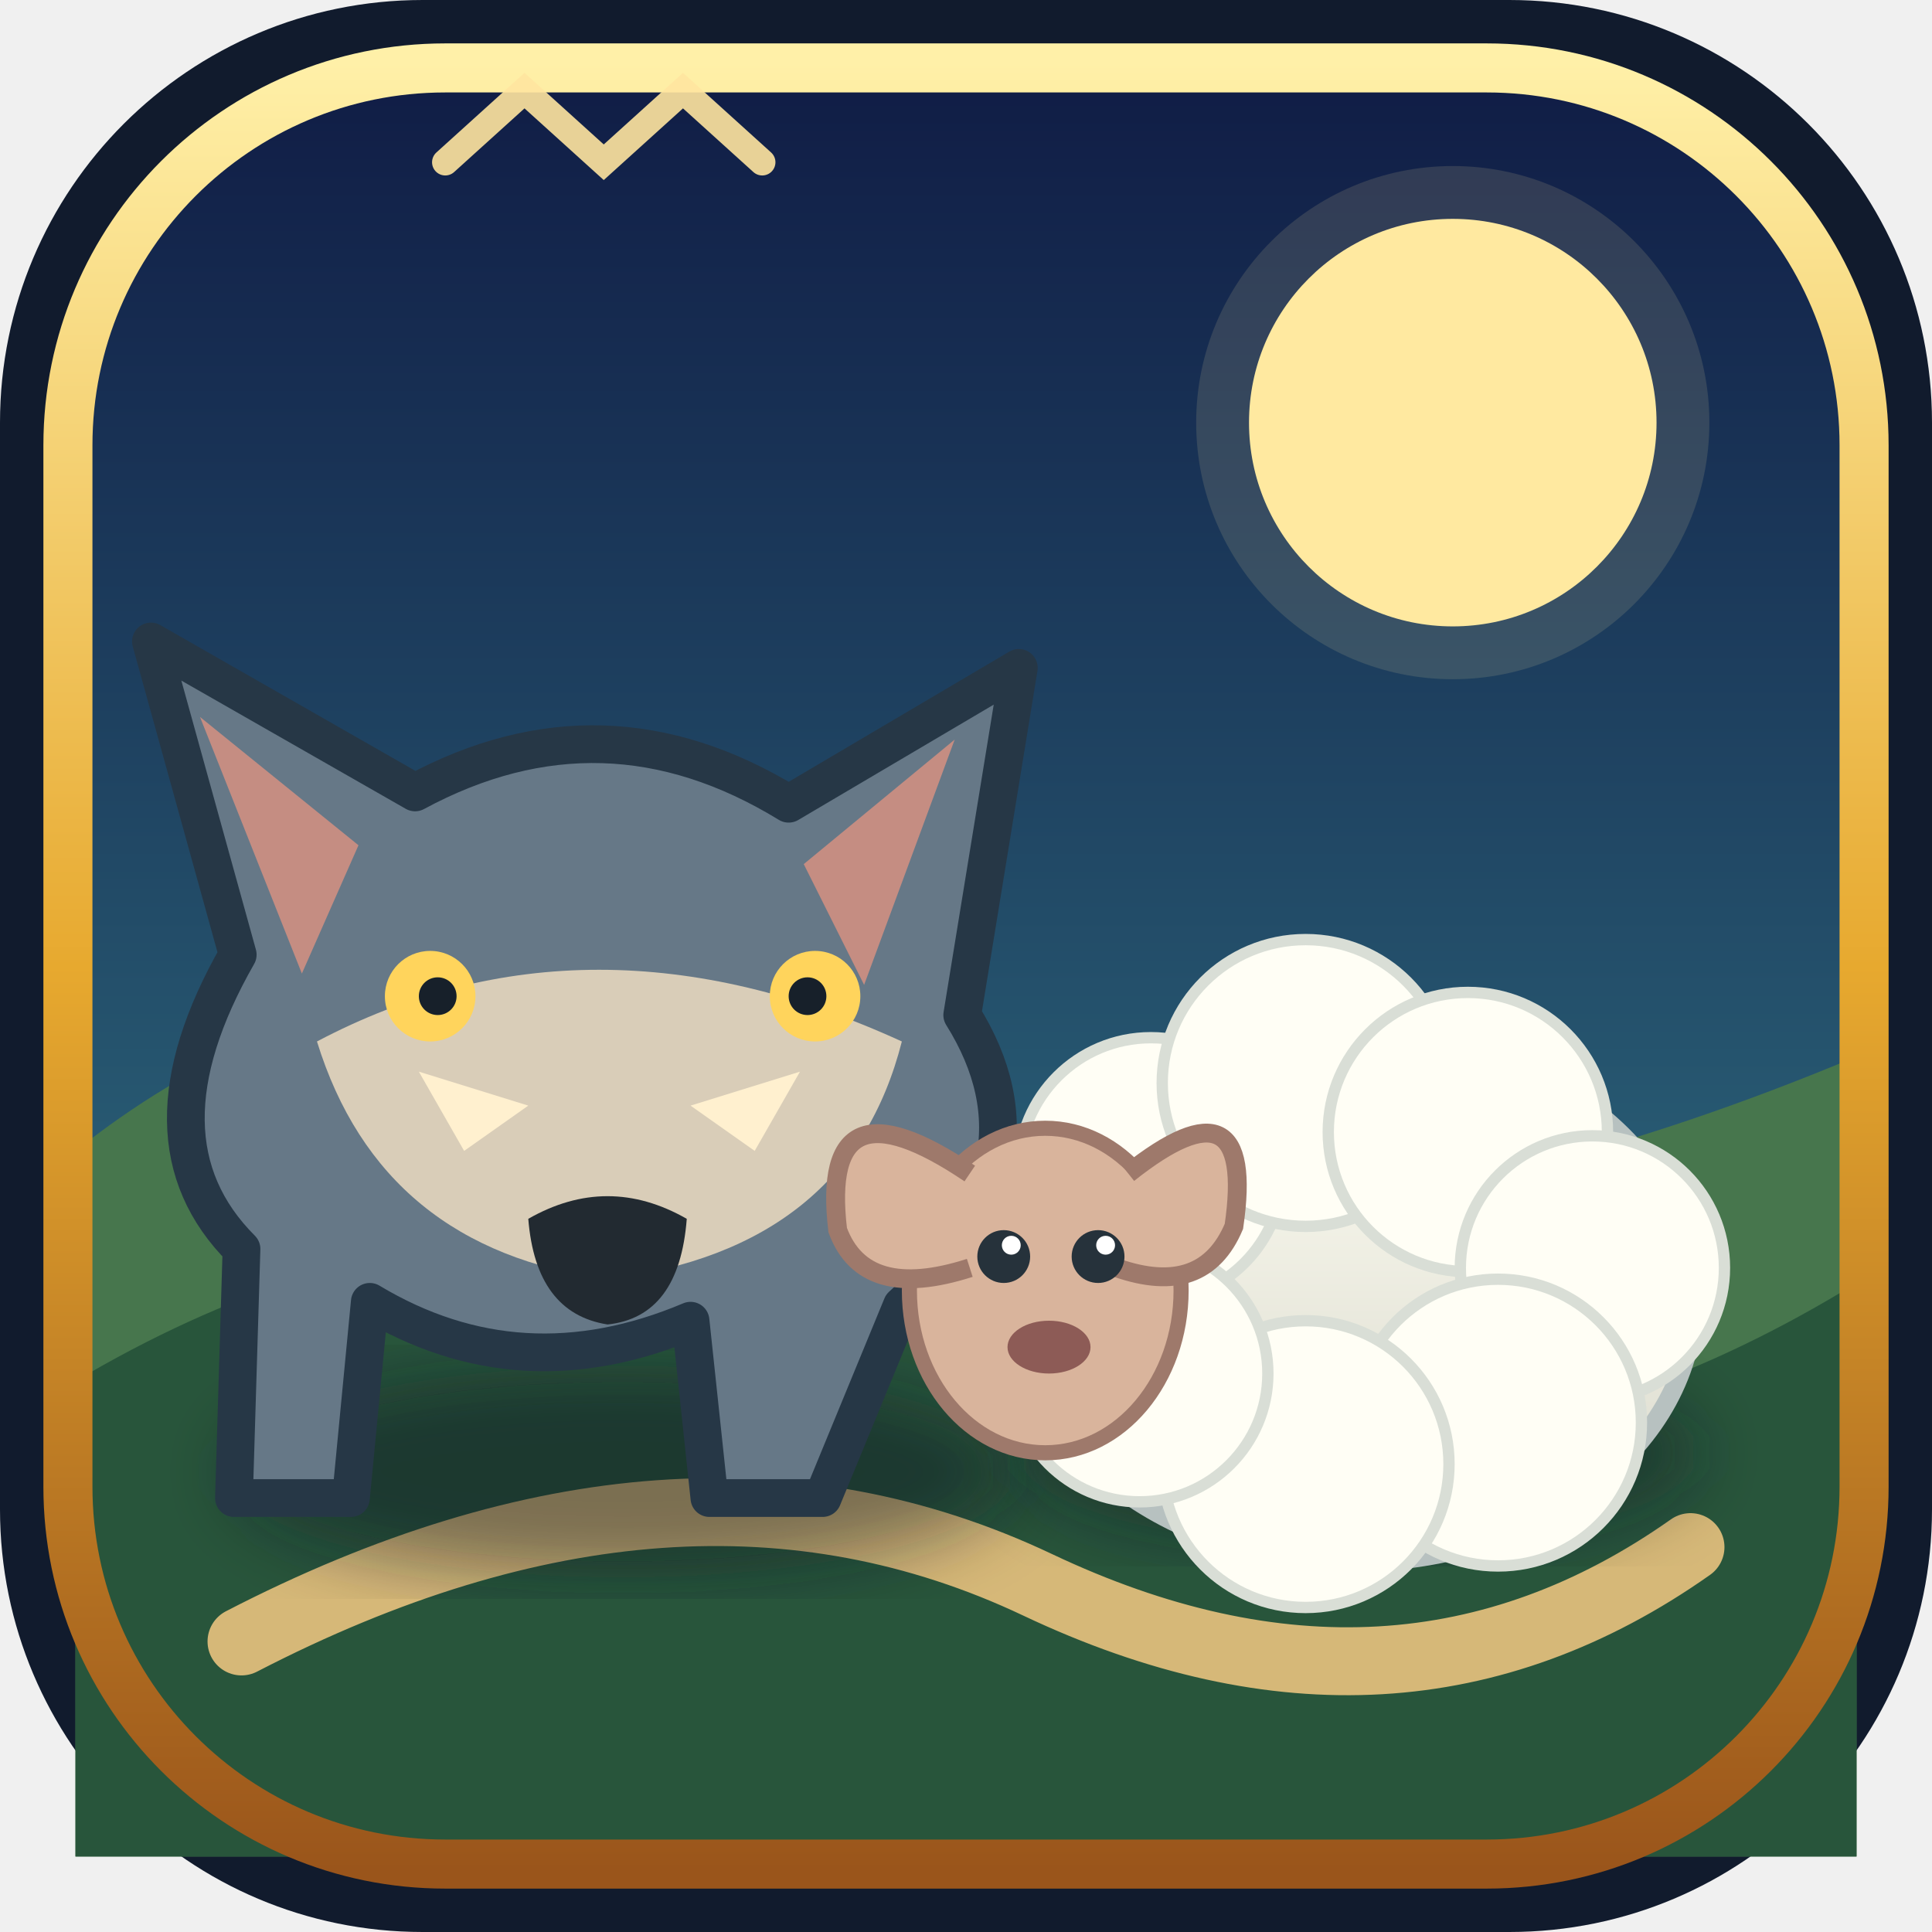
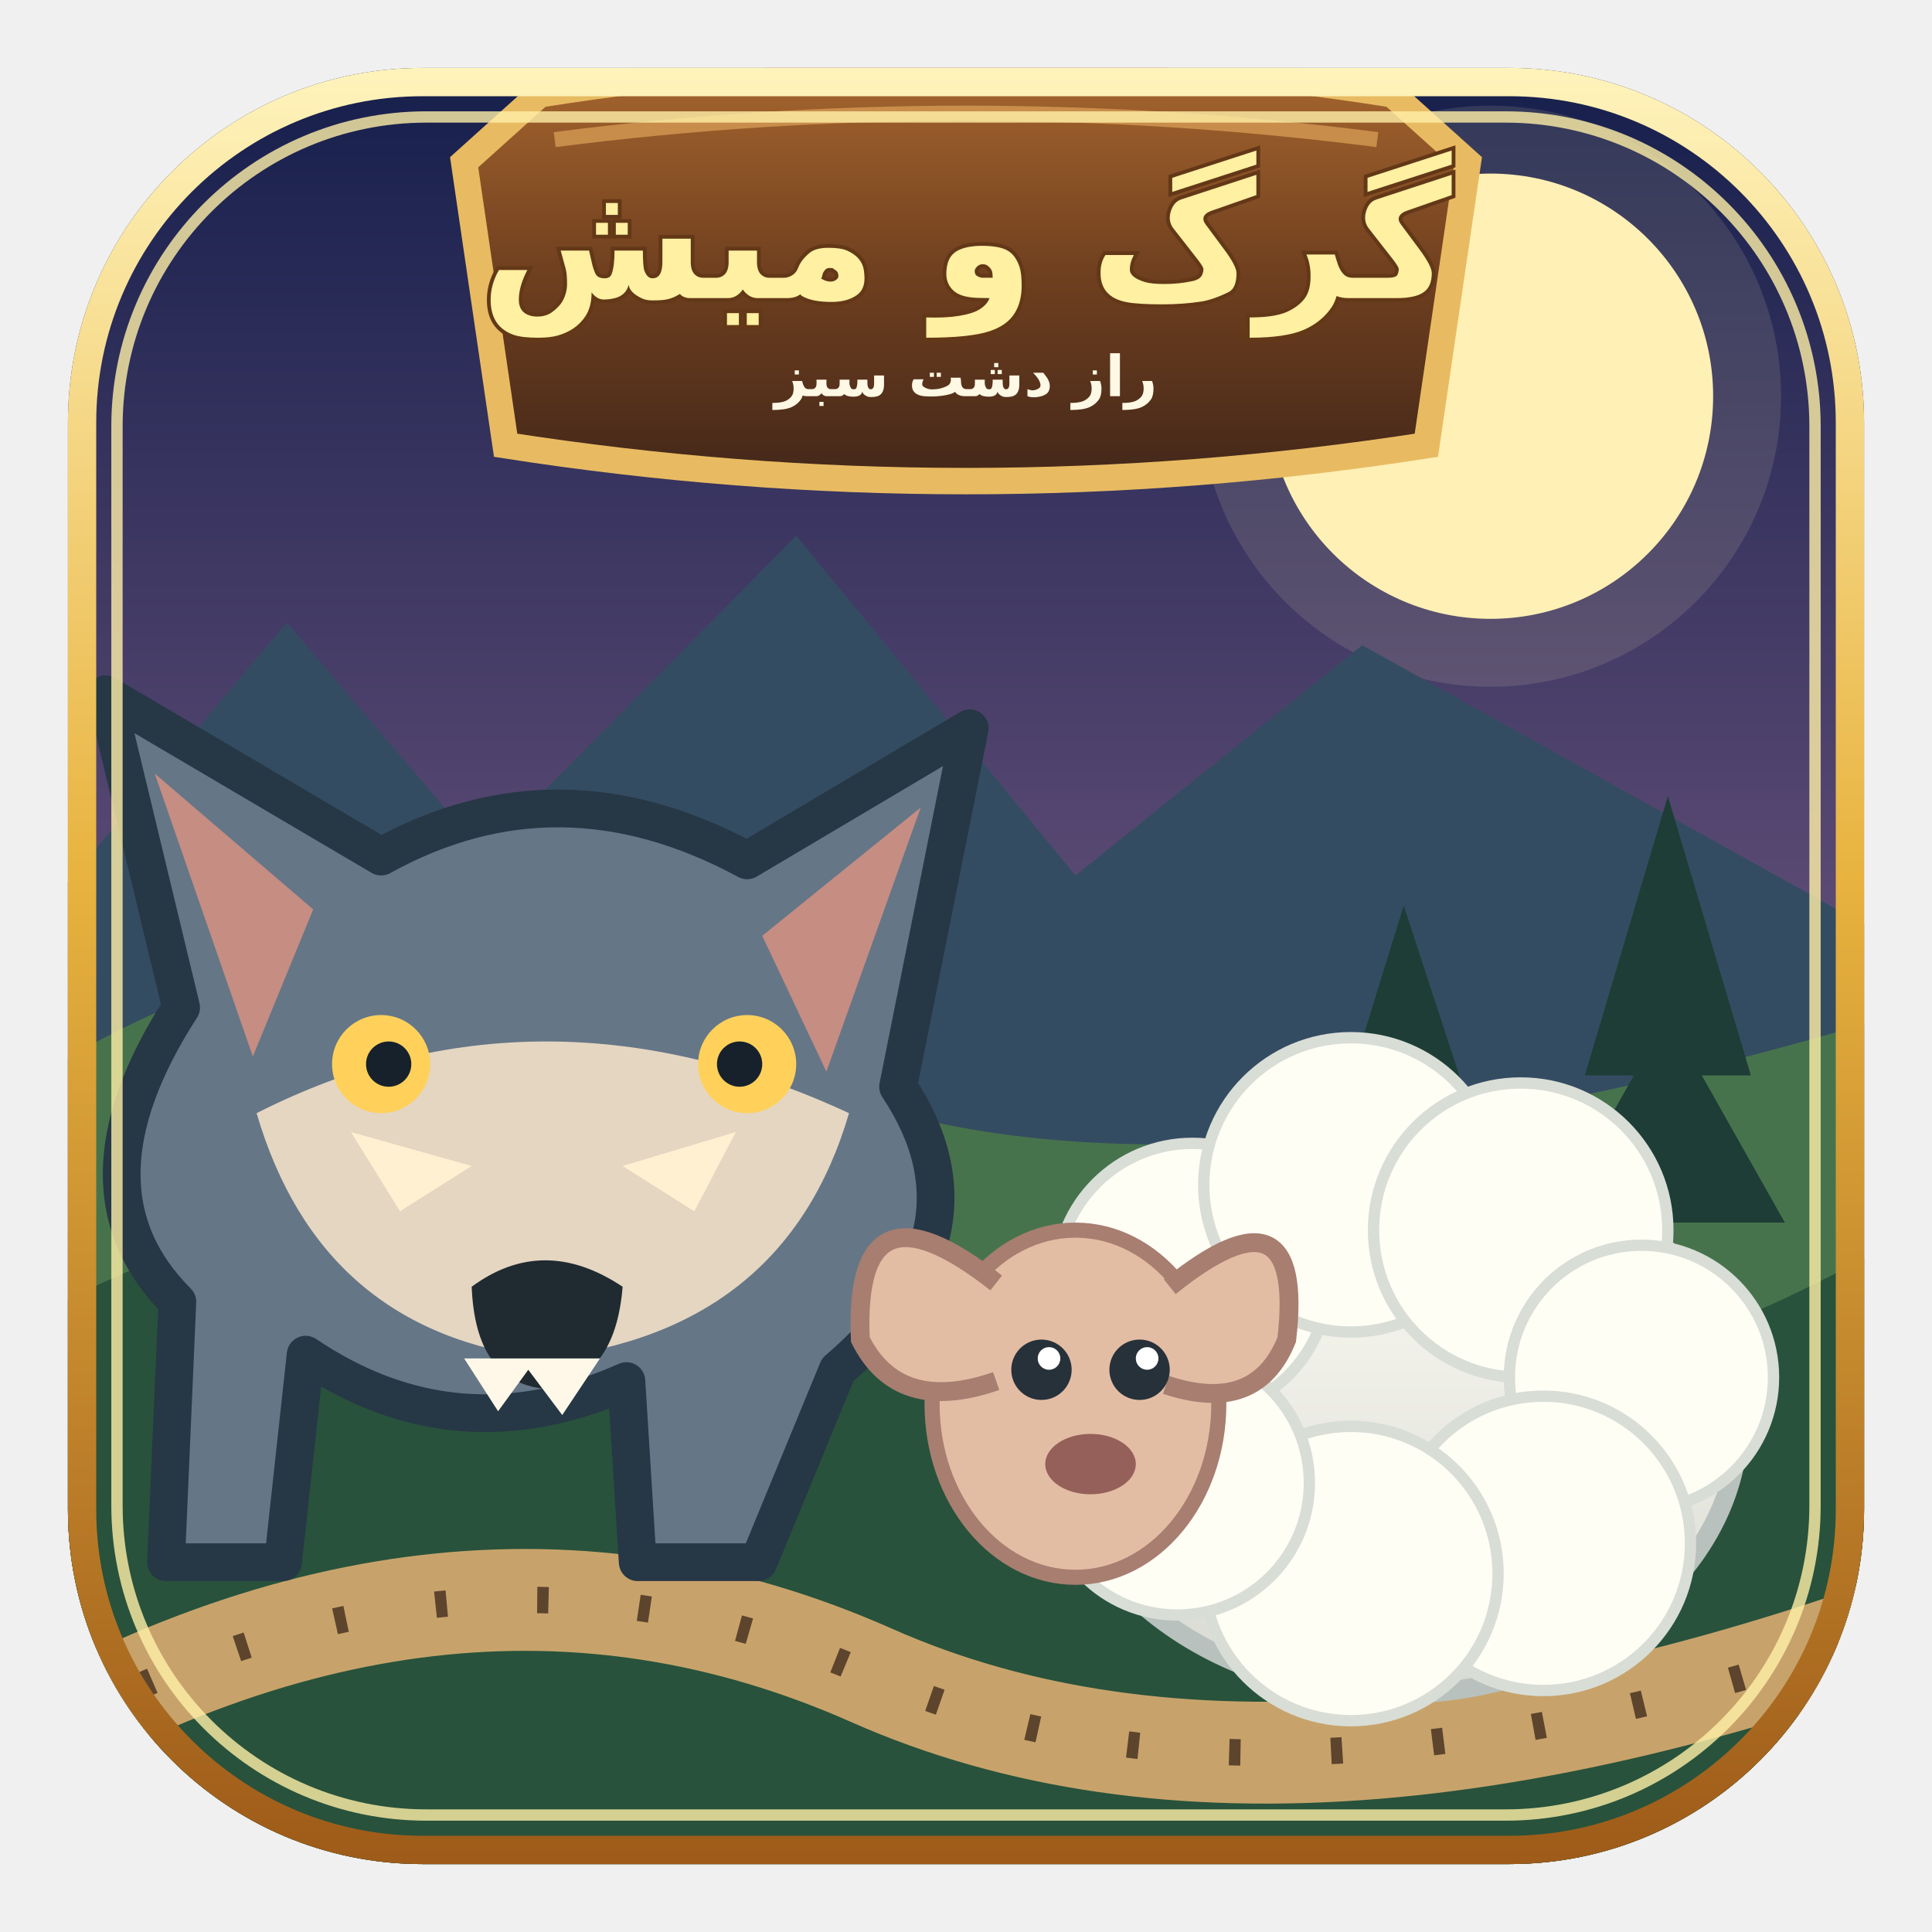
<svg xmlns="http://www.w3.org/2000/svg" width="512" height="512" viewBox="0 0 512 512">
  <defs>
-     <linearGradient id="night" x2="0" y2="1">
-       <stop stop-color="#101c45" />
-       <stop offset=".62" stop-color="#285b73" />
-       <stop offset="1" stop-color="#6d9a68" />
+     <linearGradient id="sky" x2="0" y2="1">
+       <stop stop-color="#101b48" />
+       <stop offset=".55" stop-color="#67527b" />
+       <stop offset="1" stop-color="#e5a45e" />
    </linearGradient>
    <linearGradient id="gold" x2="0" y2="1">
-       <stop stop-color="#fff0a8" />
-       <stop offset=".5" stop-color="#e7a92f" />
-       <stop offset="1" stop-color="#9a551b" />
+       <stop stop-color="#fff4bd" />
+       <stop offset=".45" stop-color="#e8b33f" />
+       <stop offset="1" stop-color="#9d5a19" />
+     </linearGradient>
+     <linearGradient id="wood" x2="0" y2="1">
+       <stop stop-color="#a9672f" />
+       <stop offset=".5" stop-color="#70401f" />
+       <stop offset="1" stop-color="#432719" />
    </linearGradient>
    <linearGradient id="wool" x2="0" y2="1">
-       <stop stop-color="#fffef4" />
-       <stop offset="1" stop-color="#d8d8cb" />
+       <stop stop-color="#fffef5" />
+       <stop offset="1" stop-color="#d7d9d2" />
    </linearGradient>
-     <filter id="shade">
-       <feGaussianBlur stdDeviation="9" />
-     </filter>
+     <clipPath id="clip">
+       <rect x="18" y="18" width="476" height="476" rx="94" />
+     </clipPath>
  </defs>
-   <rect width="512" height="512" rx="112" fill="#111b2d" />
-   <rect x="18" y="18" width="476" height="476" rx="100" fill="url(#night)" />
-   <circle cx="385" cy="112" r="54" fill="#ffe9a0" />
-   <circle cx="385" cy="112" r="68" fill="#ffe9a0" opacity=".13" />
-   <path d="M20 305 Q115 230 215 292 T492 280 V492 H20Z" fill="#47764d" />
-   <path d="M20 366 Q140 295 255 355 T492 340 V492 H20Z" fill="#28553b" />
-   <path d="M64 435 Q180 375 275 420 T448 410" fill="none" stroke="#d6b878" stroke-width="18" stroke-linecap="round" />
-   <ellipse cx="165" cy="390" rx="104" ry="28" fill="#071321" opacity=".45" filter="url(#shade)" />
-   <ellipse cx="360" cy="385" rx="90" ry="25" fill="#071321" opacity=".45" filter="url(#shade)" />
-   <g transform="translate(35 165)">
-     <path d="M28 88 L5 5 L75 45 Q125 18 174 48 L235 12 L220 104 Q245 144 204 181 L183 232 L153 232 L148 185 Q103 204 63 180 L58 232 L27 232 L29 166 Q0 137 28 88Z" fill="#667887" stroke="#263746" stroke-width="10" stroke-linejoin="round" />
-     <path d="M18 25 L60 59 L45 93Z M218 31 L178 64 L194 96Z" fill="#c58d82" />
-     <path d="M49 111 Q121 73 204 111 Q190 166 126 174 Q66 166 49 111Z" fill="#d9cdb8" />
-     <path d="M76 119 L105 128 L88 140Z M177 119 L148 128 L165 140Z" fill="#fff0cf" />
-     <path d="M105 158 Q126 146 147 158 Q145 184 126 186 Q107 183 105 158Z" fill="#222a31" />
-     <circle cx="79" cy="99" r="12" fill="#ffd45c" />
-     <circle cx="181" cy="99" r="12" fill="#ffd45c" />
-     <circle cx="81" cy="99" r="5" fill="#17202a" />
-     <circle cx="179" cy="99" r="5" fill="#17202a" />
+   <g clip-path="url(#clip)">
+     <rect width="512" height="512" fill="url(#sky)" />
+     <circle cx="395" cy="105" r="59" fill="#fff0b5" />
+     <circle cx="395" cy="105" r="77" fill="#fff0b5" opacity=".12" />
+     <path d="M0 255 L76 165 128 226 211 142 285 232 361 171 512 255V512H0Z" fill="#344c61" />
+     <path d="M0 292 Q100 222 196 278 T512 266V512H0Z" fill="#47734c" />
+     <path d="M0 354 Q125 282 249 345 T512 323V512H0Z" fill="#28523b" />
+     <path d="M-10 472 Q116 393 231 444 T535 419" fill="none" stroke="#c7a36b" stroke-width="27" />
+     <path d="M-10 472 Q116 393 231 444 T535 419" fill="none" stroke="#5d442d" stroke-width="7" stroke-dasharray="3 24" />
+     <g fill="#1d3d36">
+       <path d="M42 292l22-68 22 68h-13l22 39H33l22-39z" />
+       <path d="M420 285l22-74 22 74h-13l22 39h-62l22-39z" />
+       <path d="M355 295l17-55 18 55h-11l18 31h-50l18-31z" />
+     </g>
+     <g transform="translate(18 176)">
+       <path d="M30 91L10 8 83 51Q130 25 180 52L239 17 220 112Q246 151 204 187L183 238H151L148 190Q103 210 63 183L57 238H26L29 169Q-1 139 30 91Z" fill="#657687" stroke="#263746" stroke-width="10" stroke-linejoin="round" />
+       <path d="M23 29L65 65 49 104Z M226 38L184 72 201 108Z" fill="#c68d82" />
+       <path d="M50 119Q125 81 207 119Q190 177 126 184Q67 177 50 119Z" fill="#e4d6c1" />
+       <path d="M75 124L107 133 88 145Z M177 124L147 133 166 145Z" fill="#fff0d2" />
+       <circle cx="83" cy="106" r="13" fill="#ffd15b" />
+       <circle cx="180" cy="106" r="13" fill="#ffd15b" />
+       <circle cx="85" cy="106" r="6" fill="#17212b" />
+       <circle cx="178" cy="106" r="6" fill="#17212b" />
+       <path d="M107 165Q126 151 147 165Q145 190 126 192Q108 190 107 165Z" fill="#202a31" />
+       <path d="M105 184L114 198 122 187 131 199 141 184" fill="#fff7e8" />
+     </g>
+     <g transform="translate(276 264)">
+       <ellipse cx="94" cy="112" rx="91" ry="73" fill="url(#wool)" stroke="#b8c1bd" stroke-width="5" />
+       <g fill="#fffef5" stroke="#d8ddd6" stroke-width="3">
+         <circle cx="40" cy="75" r="36" />
+         <circle cx="82" cy="50" r="39" />
+         <circle cx="127" cy="62" r="39" />
+         <circle cx="159" cy="101" r="35" />
+         <circle cx="133" cy="145" r="39" />
+         <circle cx="82" cy="153" r="39" />
+         <circle cx="36" cy="129" r="35" />
+       </g>
+       <ellipse cx="9" cy="108" rx="38" ry="46" fill="#e2bda4" stroke="#a77e70" stroke-width="4" />
+       <path d="M-12 76Q-50 46-48 91Q-38 111-12 102M34 77Q70 48 65 91Q57 111 33 103" fill="#e2bda4" stroke="#a77e70" stroke-width="5" />
+       <circle cx="0" cy="99" r="8" fill="#27313a" />
+       <circle cx="26" cy="99" r="8" fill="#27313a" />
+       <circle cx="2" cy="96" r="3" fill="#fff" />
+       <circle cx="28" cy="96" r="3" fill="#fff" />
+       <ellipse cx="13" cy="124" rx="12" ry="8" fill="#95605a" />
+     </g>
+     <path d="M143 25Q256 7 369 25L389 43 378 118Q256 137 134 118L123 43Z" fill="url(#wood)" stroke="#e8bb62" stroke-width="7" />
+     <path d="M147 37Q256 23 365 37" fill="none" stroke="#d49a52" stroke-width="4" opacity=".8" />
+     <text x="256" y="79" text-anchor="middle" font-family="sans-serif" font-size="43" font-weight="900" fill="#fff0a2" stroke="#633817" stroke-width="2" paint-order="stroke">گرگ و میش</text>
+     <text x="256" y="105" text-anchor="middle" font-family="sans-serif" font-size="15" font-weight="bold" fill="#fff8e5">راز دشت سبز</text>
+     <rect x="18" y="18" width="476" height="476" rx="94" fill="none" stroke="url(#gold)" stroke-width="15" />
+     <rect x="31" y="31" width="450" height="450" rx="82" fill="none" stroke="#fff0a8" stroke-width="3" opacity=".8" />
  </g>
-   <g transform="translate(265 245)">
-     <ellipse cx="94" cy="99" rx="90" ry="70" fill="url(#wool)" stroke="#b7c1c0" stroke-width="5" />
-     <g fill="#fffef5" stroke="#d9ded6" stroke-width="3">
-       <circle cx="40" cy="65" r="35" />
-       <circle cx="81" cy="42" r="38" />
-       <circle cx="124" cy="55" r="37" />
-       <circle cx="157" cy="91" r="35" />
-       <circle cx="132" cy="132" r="38" />
-       <circle cx="81" cy="143" r="38" />
-       <circle cx="37" cy="119" r="34" />
-     </g>
-     <ellipse cx="12" cy="97" rx="36" ry="43" fill="#d9b49c" stroke="#9e796b" stroke-width="4" />
-     <path d="M-8 66 Q-48 39 -43 81 Q-36 100 -8 91 M34 66 Q68 39 62 80 Q54 99 31 91" fill="#d9b49c" stroke="#9e796b" stroke-width="5" />
-     <circle cx="1" cy="88" r="7" fill="#26323b" />
-     <circle cx="26" cy="88" r="7" fill="#26323b" />
-     <circle cx="3" cy="85" r="2.5" fill="#fff" />
-     <circle cx="28" cy="85" r="2.5" fill="#fff" />
-     <ellipse cx="13" cy="112" rx="11" ry="7" fill="#8d5b56" />
-   </g>
-   <rect x="18" y="18" width="476" height="476" rx="100" fill="none" stroke="url(#gold)" stroke-width="13" />
-   <path d="M118 43 L139 24 L160 43 L181 24 L202 43" fill="none" stroke="#ffe6a0" stroke-width="7" stroke-linecap="round" opacity=".9" />
</svg>
